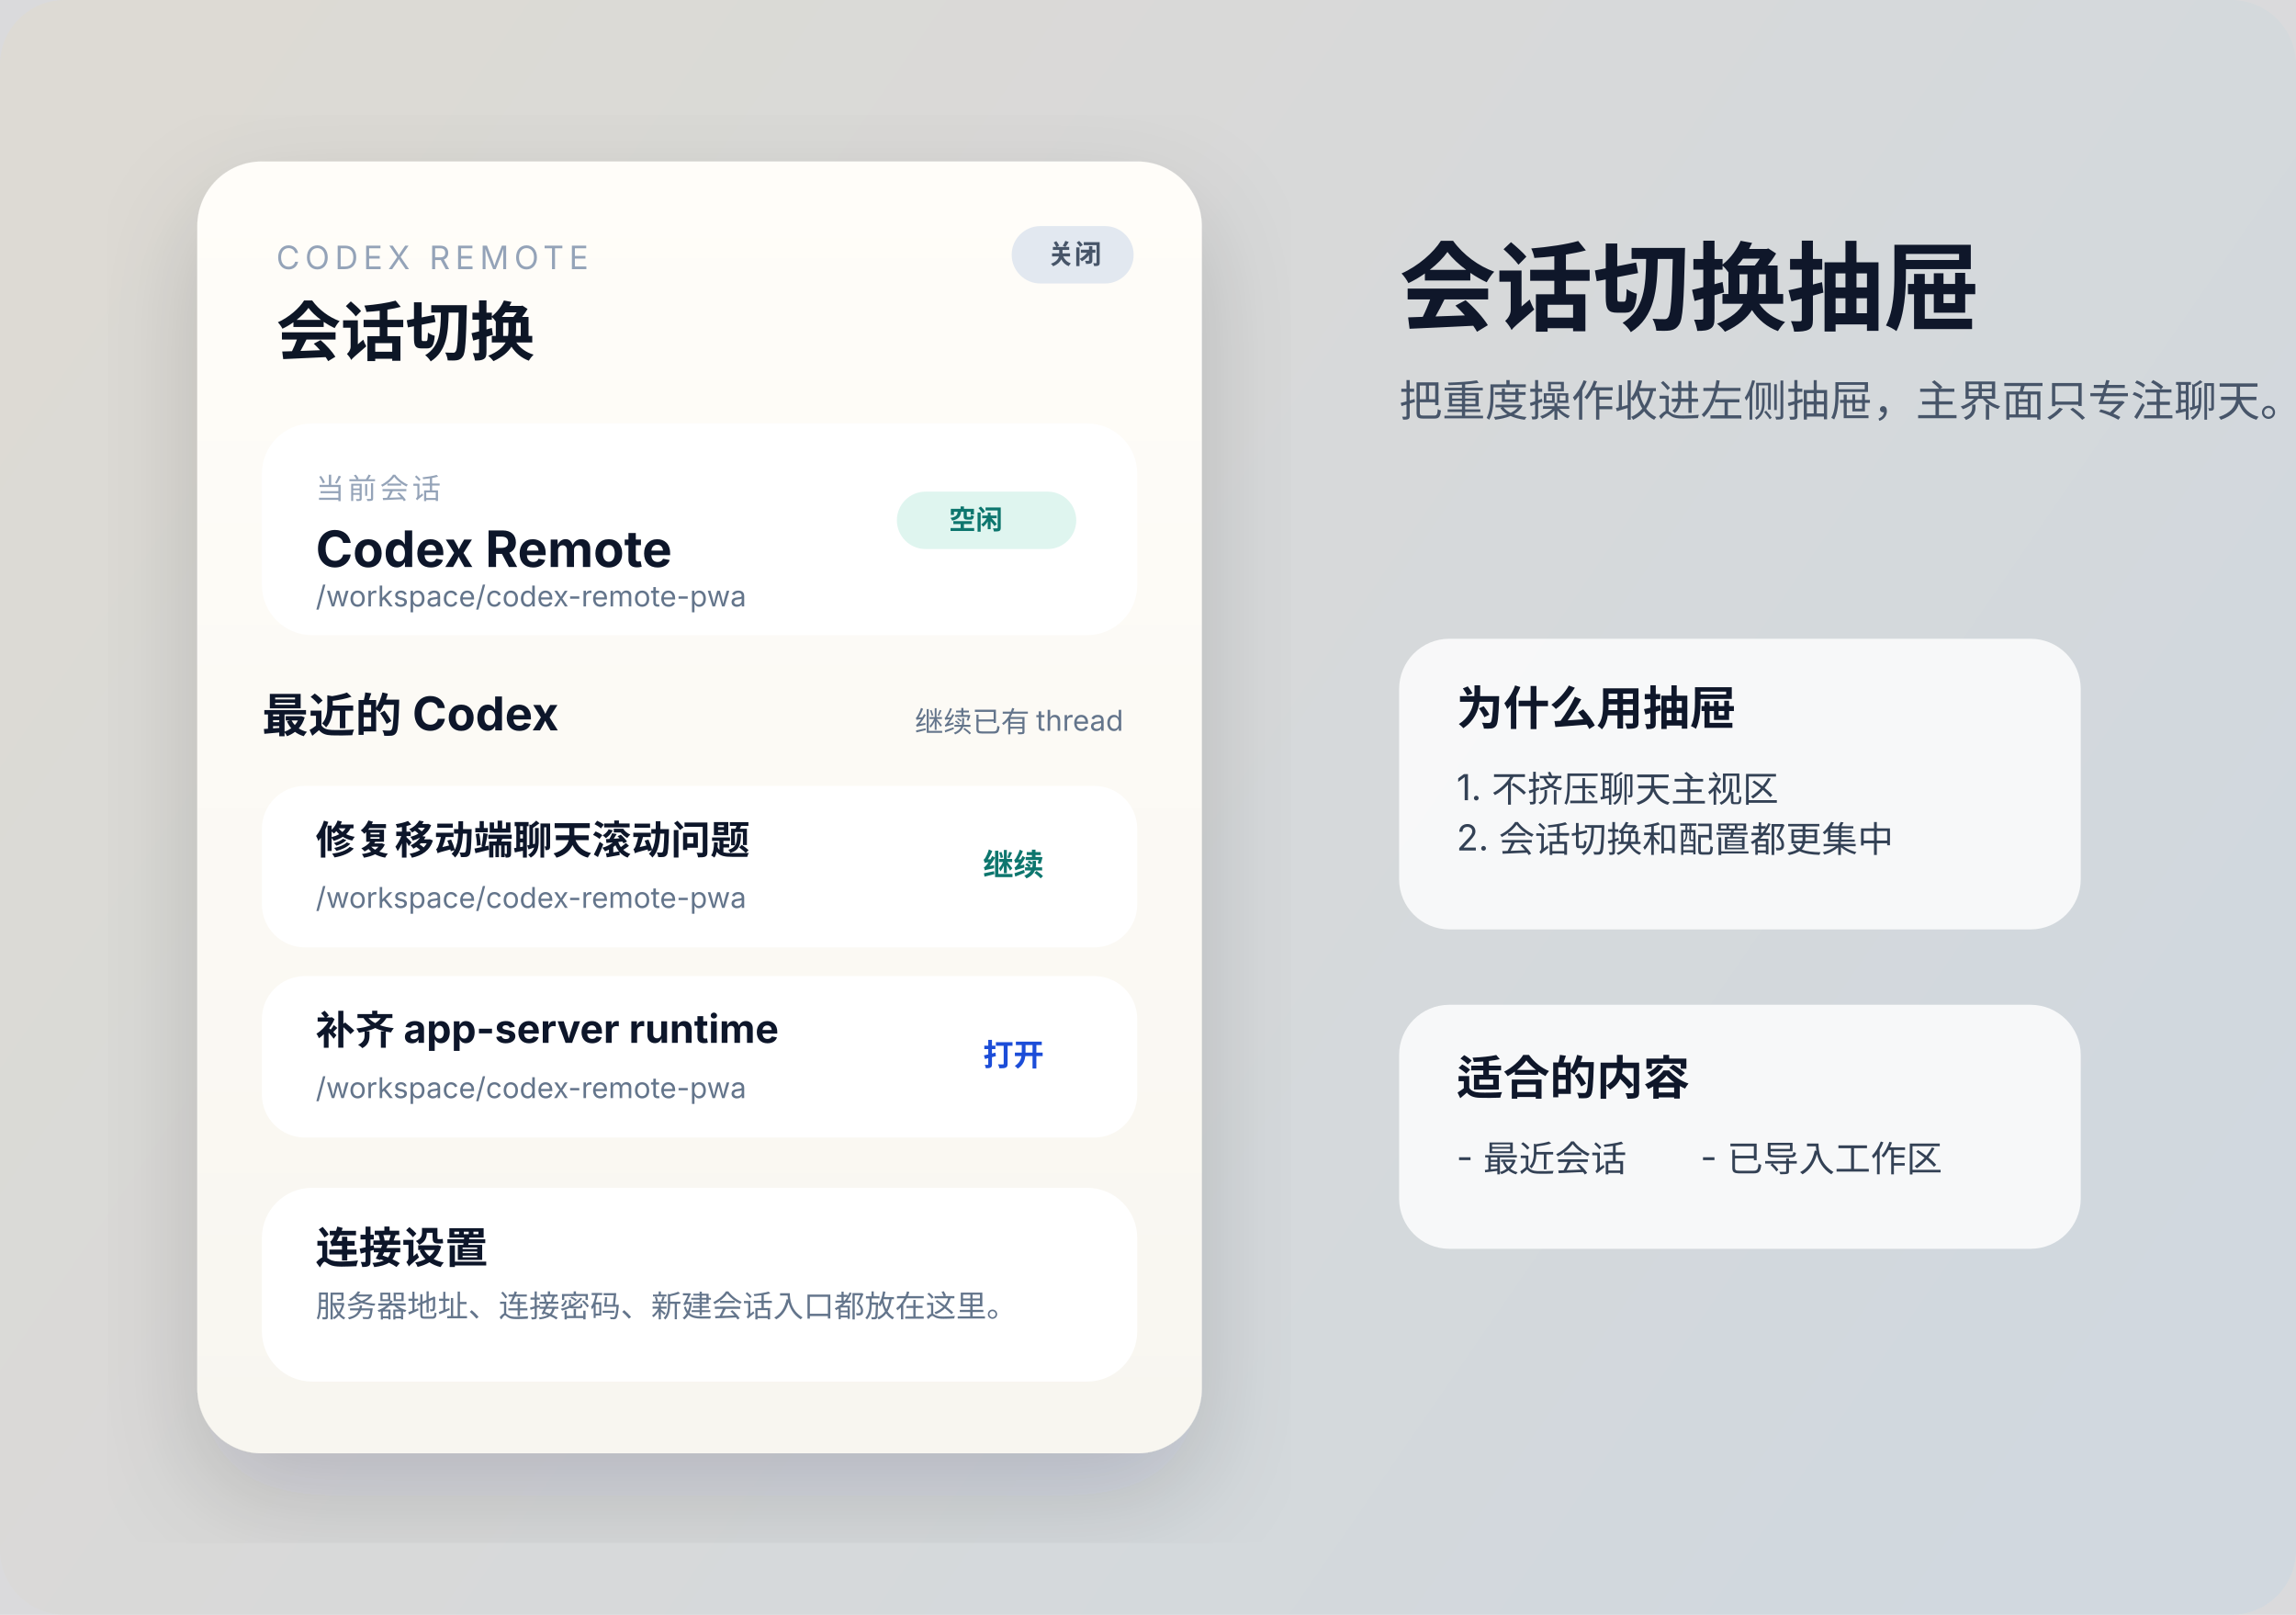
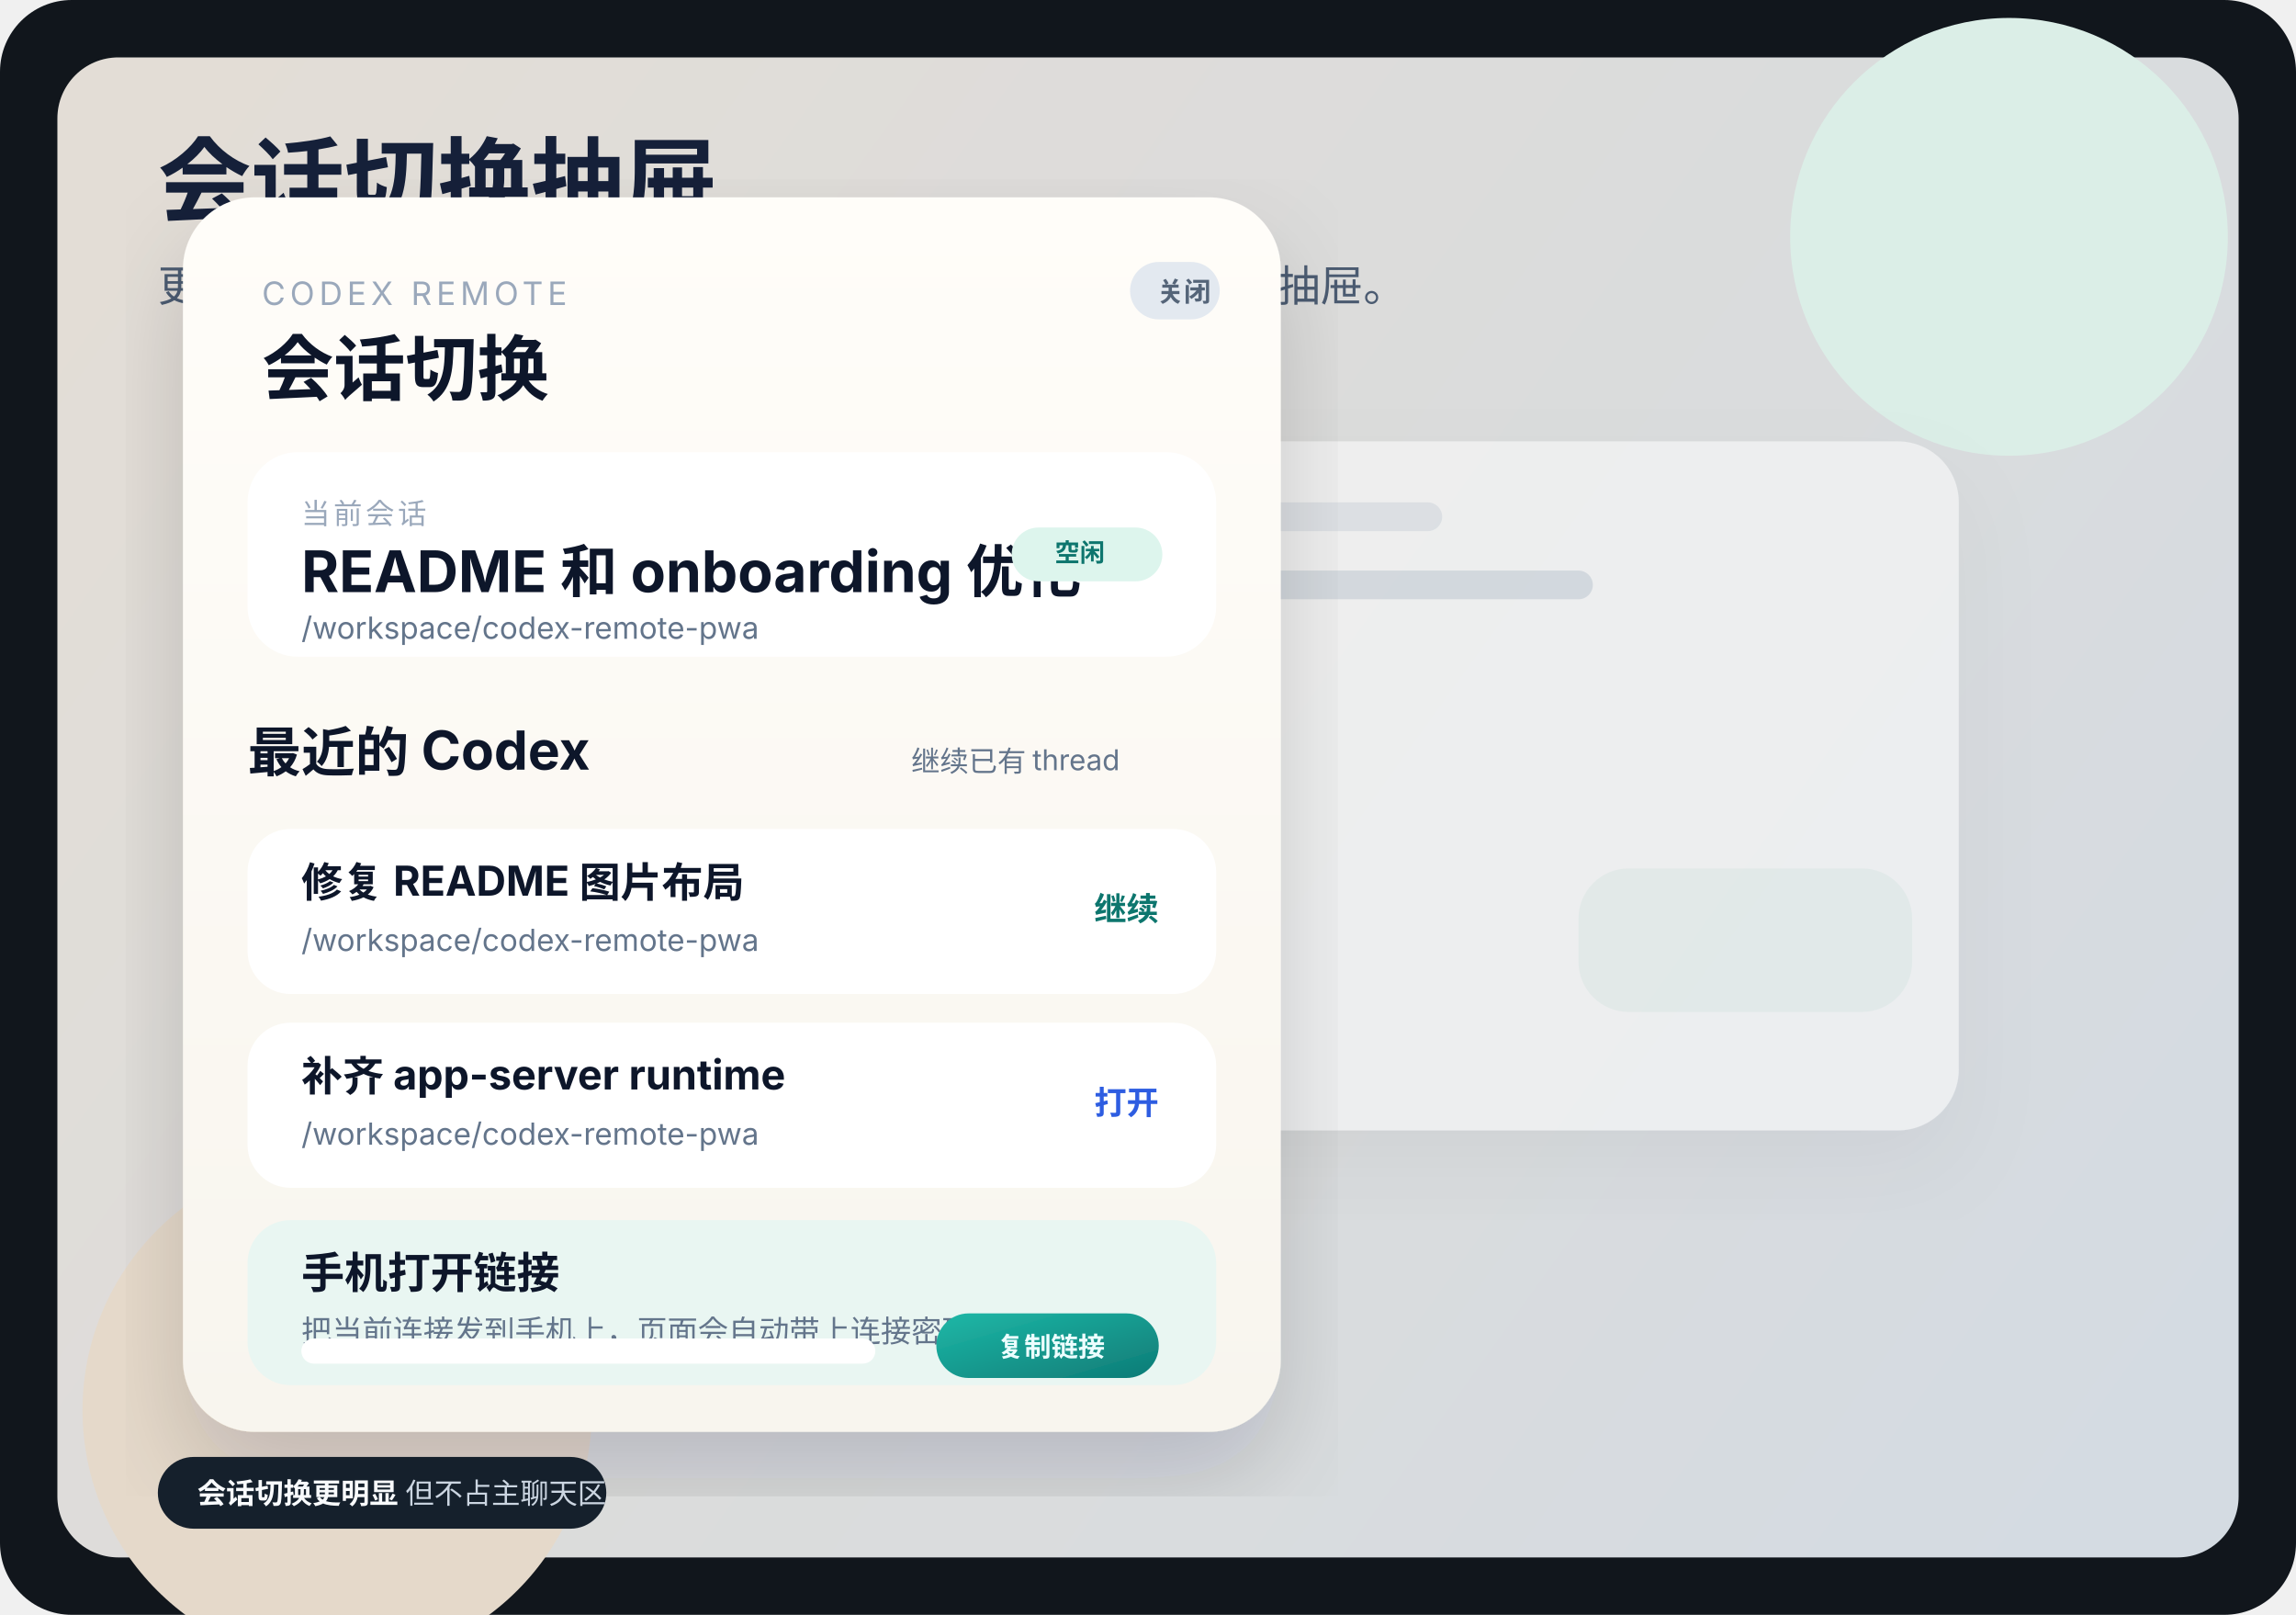
<svg xmlns="http://www.w3.org/2000/svg" width="1280" height="900" viewBox="0 0 1280 900" fill="none">
  <defs>
-     <linearGradient id="bg" x1="80" y1="60" x2="1180" y2="820" gradientUnits="userSpaceOnUse">
-       <stop stop-color="#F3EFE7" />
+     <linearGradient id="bg" x1="90" y1="58" x2="1180" y2="842" gradientUnits="userSpaceOnUse">
+       <stop stop-color="#F5EFE6" />
      <stop offset="1" stop-color="#E5EDF3" />
    </linearGradient>
    <linearGradient id="drawer" x1="0" y1="0" x2="0" y2="1">
      <stop stop-color="#FFFDF9" />
-       <stop offset="1" stop-color="#F8F6F0" />
+       <stop offset="1" stop-color="#F8F5EE" />
    </linearGradient>
    <linearGradient id="accent" x1="0" y1="0" x2="1" y2="1">
-       <stop stop-color="#0F766E" />
-       <stop offset="1" stop-color="#155E75" />
+       <stop stop-color="#1EB8A7" />
+       <stop offset="1" stop-color="#0E7B76" />
    </linearGradient>
-     <filter id="shadow" x="60" y="40" width="660" height="820" filterUnits="userSpaceOnUse" color-interpolation-filters="sRGB">
-       <feDropShadow dx="0" dy="24" stdDeviation="30" flood-color="#0F172A" flood-opacity="0.16" />
+     <filter id="drawer-shadow" x="70" y="74" width="676" height="760" filterUnits="userSpaceOnUse" color-interpolation-filters="sRGB">
+       <feDropShadow dx="0" dy="26" stdDeviation="28" flood-color="#0F172A" flood-opacity="0.16" />
+     </filter>
+     <filter id="panel-shadow" x="542" y="198" width="598" height="482" filterUnits="userSpaceOnUse" color-interpolation-filters="sRGB">
+       <feDropShadow dx="0" dy="22" stdDeviation="22" flood-color="#0F172A" flood-opacity="0.08" />
    </filter>
  </defs>
-   <rect width="1280" height="900" rx="36" fill="url(#bg)" />
-   <rect x="0" y="0" width="1280" height="900" fill="#111827" opacity="0.10" />
-   <text x="780" y="180" fill="#0F172A" font-size="54" font-family="ui-sans-serif, -apple-system, BlinkMacSystemFont, 'Segoe UI', sans-serif" font-weight="700">会话切换抽屉</text>
-   <text x="780" y="232" fill="#475569" font-size="24" font-family="ui-sans-serif, -apple-system, BlinkMacSystemFont, 'Segoe UI', sans-serif">把重度操作收进左侧抽屉，主界面只专注聊天。</text>
-   <g filter="url(#shadow)">
-     <rect x="110" y="90" width="560" height="720" rx="36" fill="url(#drawer)" />
-     <text x="154" y="150" fill="#94A3B8" font-size="18" font-family="ui-sans-serif, -apple-system, BlinkMacSystemFont, 'Segoe UI', sans-serif" letter-spacing="0.16em">CODEX REMOTE</text>
-     <text x="154" y="198" fill="#111827" font-size="36" font-family="ui-sans-serif, -apple-system, BlinkMacSystemFont, 'Segoe UI', sans-serif" font-weight="700">会话切换</text>
-     <rect x="564" y="126" width="68" height="32" rx="16" fill="#E2E8F0" />
-     <text x="584" y="147" fill="#475569" font-size="15" font-family="ui-sans-serif, -apple-system, BlinkMacSystemFont, 'Segoe UI', sans-serif" font-weight="700">关闭</text>
-     <rect x="146" y="236" width="488" height="118" rx="28" fill="#FFFFFF" />
-     <text x="176" y="278" fill="#94A3B8" font-size="16" font-family="ui-sans-serif, -apple-system, BlinkMacSystemFont, 'Segoe UI', sans-serif" letter-spacing="0.12em">当前会话</text>
-     <text x="176" y="316" fill="#0F172A" font-size="28" font-family="ui-sans-serif, -apple-system, BlinkMacSystemFont, 'Segoe UI', sans-serif" font-weight="700">Codex Remote</text>
-     <text x="176" y="338" fill="#64748B" font-size="16" font-family="ui-sans-serif, -apple-system, BlinkMacSystemFont, 'Segoe UI', sans-serif">/workspace/codex-remote-pwa</text>
-     <rect x="500" y="274" width="100" height="32" rx="16" fill="#DFF5EF" />
-     <text x="529" y="295" fill="#0F766E" font-size="15" font-family="ui-sans-serif, -apple-system, BlinkMacSystemFont, 'Segoe UI', sans-serif" font-weight="700">空闲</text>
-     <text x="146" y="408" fill="#0F172A" font-size="26" font-family="ui-sans-serif, -apple-system, BlinkMacSystemFont, 'Segoe UI', sans-serif" font-weight="700">最近的 Codex</text>
-     <text x="510" y="408" fill="#64748B" font-size="16" font-family="ui-sans-serif, -apple-system, BlinkMacSystemFont, 'Segoe UI', sans-serif">继续已有 thread</text>
-     <rect x="146" y="438" width="488" height="90" rx="24" fill="#FFFFFF" />
-     <text x="176" y="476" fill="#0F172A" font-size="22" font-family="ui-sans-serif, -apple-system, BlinkMacSystemFont, 'Segoe UI', sans-serif" font-weight="700">修复移动端聊天滚动问题</text>
-     <text x="176" y="506" fill="#64748B" font-size="16" font-family="ui-sans-serif, -apple-system, BlinkMacSystemFont, 'Segoe UI', sans-serif">/workspace/codex-remote-pwa</text>
-     <text x="548" y="488" fill="#0F766E" font-size="17" font-family="ui-sans-serif, -apple-system, BlinkMacSystemFont, 'Segoe UI', sans-serif" font-weight="700">继续</text>
-     <rect x="146" y="544" width="488" height="90" rx="24" fill="#FFFFFF" />
-     <text x="176" y="582" fill="#0F172A" font-size="22" font-family="ui-sans-serif, -apple-system, BlinkMacSystemFont, 'Segoe UI', sans-serif" font-weight="700">补齐 app-server runtime</text>
-     <text x="176" y="612" fill="#64748B" font-size="16" font-family="ui-sans-serif, -apple-system, BlinkMacSystemFont, 'Segoe UI', sans-serif">/workspace/codex-remote-pwa</text>
-     <text x="548" y="594" fill="#1D4ED8" font-size="17" font-family="ui-sans-serif, -apple-system, BlinkMacSystemFont, 'Segoe UI', sans-serif" font-weight="700">打开</text>
-     <rect x="146" y="662" width="488" height="108" rx="28" fill="#FFFFFF" />
-     <text x="176" y="704" fill="#0F172A" font-size="24" font-family="ui-sans-serif, -apple-system, BlinkMacSystemFont, 'Segoe UI', sans-serif" font-weight="700">连接设置</text>
-     <text x="176" y="734" fill="#64748B" font-size="17" font-family="ui-sans-serif, -apple-system, BlinkMacSystemFont, 'Segoe UI', sans-serif">服务器地址、连接密码、新建会话入口都放在这里。</text>
+   <rect width="1280" height="900" rx="40" fill="#11161C" />
+   <rect x="32" y="32" width="1216" height="836" rx="34" fill="url(#bg)" />
+   <rect x="32" y="32" width="1216" height="836" rx="34" fill="#11161C" fill-opacity="0.08" />
+   <circle cx="1120" cy="132" r="122" fill="#DBEEE7" />
+   <circle cx="188" cy="786" r="142" fill="#E5D9CA" />
+   <text x="88" y="120" fill="#152039" font-size="52" font-family="ui-sans-serif, -apple-system, BlinkMacSystemFont, 'Segoe UI', sans-serif" font-weight="700">会话切换抽屉</text>
+   <text x="88" y="168" fill="#4B5B71" font-size="24" font-family="ui-sans-serif, -apple-system, BlinkMacSystemFont, 'Segoe UI', sans-serif">更像真实截图的展示方式：把重操作收进抽屉，而不是解释抽屉。</text>
+   <g filter="url(#panel-shadow)" opacity="0.52">
+     <rect x="604" y="246" width="488" height="384" rx="34" fill="#FFFFFF" />
+     <rect x="640" y="280" width="164" height="16" rx="8" fill="#DCE3EA" />
+     <rect x="640" y="318" width="248" height="16" rx="8" fill="#CCD5DE" />
+     <rect x="640" y="380" width="224" height="84" rx="28" fill="#FFFFFF" />
+     <rect x="880" y="484" width="186" height="80" rx="28" fill="#EAF6F2" />
  </g>
-   <g transform="translate(780 356)">
-     <rect width="380" height="162" rx="28" fill="#FFFFFF" opacity="0.82" />
-     <text x="32" y="48" fill="#0F172A" font-size="26" font-family="ui-sans-serif, -apple-system, BlinkMacSystemFont, 'Segoe UI', sans-serif" font-weight="700">为什么用抽屉</text>
-     <text x="32" y="90" fill="#334155" font-size="20" font-family="ui-sans-serif, -apple-system, BlinkMacSystemFont, 'Segoe UI', sans-serif">1. 不挤压聊天主视区</text>
-     <text x="32" y="118" fill="#334155" font-size="20" font-family="ui-sans-serif, -apple-system, BlinkMacSystemFont, 'Segoe UI', sans-serif">2. 会话切换和配置都更集中</text>
+   <g filter="url(#drawer-shadow)">
+     <rect x="102" y="110" width="612" height="688" rx="40" fill="url(#drawer)" />
+     <text x="146" y="170" fill="#9AA8BB" font-size="18" font-family="ui-sans-serif, -apple-system, BlinkMacSystemFont, 'Segoe UI', sans-serif" letter-spacing="0.14em">CODEX REMOTE</text>
+     <text x="146" y="220" fill="#0F172A" font-size="40" font-family="ui-sans-serif, -apple-system, BlinkMacSystemFont, 'Segoe UI', sans-serif" font-weight="700">会话切换</text>
+     <rect x="630" y="146" width="50" height="32" rx="16" fill="#E3E9F0" />
+     <text x="645" y="168" fill="#556579" font-size="15" font-family="ui-sans-serif, -apple-system, BlinkMacSystemFont, 'Segoe UI', sans-serif" font-weight="700">关闭</text>
+     <rect x="138" y="252" width="540" height="114" rx="28" fill="#FFFFFF" />
+     <text x="168" y="292" fill="#9AA8BB" font-size="16" font-family="ui-sans-serif, -apple-system, BlinkMacSystemFont, 'Segoe UI', sans-serif" letter-spacing="0.12em">当前会话</text>
+     <text x="168" y="330" fill="#0F172A" font-size="32" font-family="ui-sans-serif, -apple-system, BlinkMacSystemFont, 'Segoe UI', sans-serif" font-weight="700">README 和 onboarding 优化</text>
+     <text x="168" y="356" fill="#64748B" font-size="17" font-family="ui-sans-serif, -apple-system, BlinkMacSystemFont, 'Segoe UI', sans-serif">/workspace/codex-remote-pwa</text>
+     <rect x="564" y="294" width="84" height="30" rx="15" fill="#DDF5ED" />
+     <text x="588" y="313" fill="#0F766E" font-size="14" font-family="ui-sans-serif, -apple-system, BlinkMacSystemFont, 'Segoe UI', sans-serif" font-weight="700">空闲</text>
+     <text x="138" y="430" fill="#0F172A" font-size="30" font-family="ui-sans-serif, -apple-system, BlinkMacSystemFont, 'Segoe UI', sans-serif" font-weight="700">最近的 Codex</text>
+     <text x="508" y="430" fill="#64748B" font-size="16" font-family="ui-sans-serif, -apple-system, BlinkMacSystemFont, 'Segoe UI', sans-serif">继续已有 thread</text>
+     <rect x="138" y="462" width="540" height="92" rx="24" fill="#FFFFFF" />
+     <text x="168" y="500" fill="#0F172A" font-size="23" font-family="ui-sans-serif, -apple-system, BlinkMacSystemFont, 'Segoe UI', sans-serif" font-weight="700">修复 README 图片布局</text>
+     <text x="168" y="530" fill="#64748B" font-size="17" font-family="ui-sans-serif, -apple-system, BlinkMacSystemFont, 'Segoe UI', sans-serif">/workspace/codex-remote-pwa</text>
+     <text x="610" y="513" fill="#0F766E" font-size="18" font-family="ui-sans-serif, -apple-system, BlinkMacSystemFont, 'Segoe UI', sans-serif" font-weight="700">继续</text>
+     <rect x="138" y="570" width="540" height="92" rx="24" fill="#FFFFFF" />
+     <text x="168" y="608" fill="#0F172A" font-size="23" font-family="ui-sans-serif, -apple-system, BlinkMacSystemFont, 'Segoe UI', sans-serif" font-weight="700">补齐 app-server runtime</text>
+     <text x="168" y="638" fill="#64748B" font-size="17" font-family="ui-sans-serif, -apple-system, BlinkMacSystemFont, 'Segoe UI', sans-serif">/workspace/codex-remote-pwa</text>
+     <text x="610" y="621" fill="#2D5DE1" font-size="18" font-family="ui-sans-serif, -apple-system, BlinkMacSystemFont, 'Segoe UI', sans-serif" font-weight="700">打开</text>
+     <rect x="138" y="680" width="540" height="92" rx="24" fill="#E9F6F2" />
+     <text x="168" y="718" fill="#0F172A" font-size="24" font-family="ui-sans-serif, -apple-system, BlinkMacSystemFont, 'Segoe UI', sans-serif" font-weight="700">手机打开链接</text>
+     <text x="168" y="748" fill="#64748B" font-size="17" font-family="ui-sans-serif, -apple-system, BlinkMacSystemFont, 'Segoe UI', sans-serif">把当前连接发到手机上，页面会自动带上连接密码。</text>
+     <rect x="168" y="734" width="0" height="0" fill="transparent" />
+     <rect x="168" y="746" width="320" height="14" rx="7" fill="#FFFFFF" />
+     <rect x="522" y="732" width="124" height="36" rx="18" fill="url(#accent)" />
+     <text x="556" y="756" fill="#ECFEFF" font-size="15" font-family="ui-sans-serif, -apple-system, BlinkMacSystemFont, 'Segoe UI', sans-serif" font-weight="700">复制链接</text>
  </g>
-   <g transform="translate(780 560)">
-     <rect width="380" height="136" rx="28" fill="#FFFFFF" opacity="0.82" />
-     <text x="32" y="50" fill="#0F172A" font-size="26" font-family="ui-sans-serif, -apple-system, BlinkMacSystemFont, 'Segoe UI', sans-serif" font-weight="700">适合的内容</text>
-     <text x="32" y="92" fill="#334155" font-size="20" font-family="ui-sans-serif, -apple-system, BlinkMacSystemFont, 'Segoe UI', sans-serif">- 最近会话</text>
-     <text x="168" y="92" fill="#334155" font-size="20" font-family="ui-sans-serif, -apple-system, BlinkMacSystemFont, 'Segoe UI', sans-serif">- 已导入工作区</text>
+   <g transform="translate(88 812)">
+     <rect width="250" height="40" rx="20" fill="#15202C" />
+     <text x="22" y="26" fill="#F8FAFC" font-size="16" font-family="ui-sans-serif, -apple-system, BlinkMacSystemFont, 'Segoe UI', sans-serif" font-weight="700">会话切换更明显</text>
+     <text x="138" y="26" fill="#CBD5E1" font-size="16" font-family="ui-sans-serif, -apple-system, BlinkMacSystemFont, 'Segoe UI', sans-serif">但不占主聊天区</text>
  </g>
</svg>
